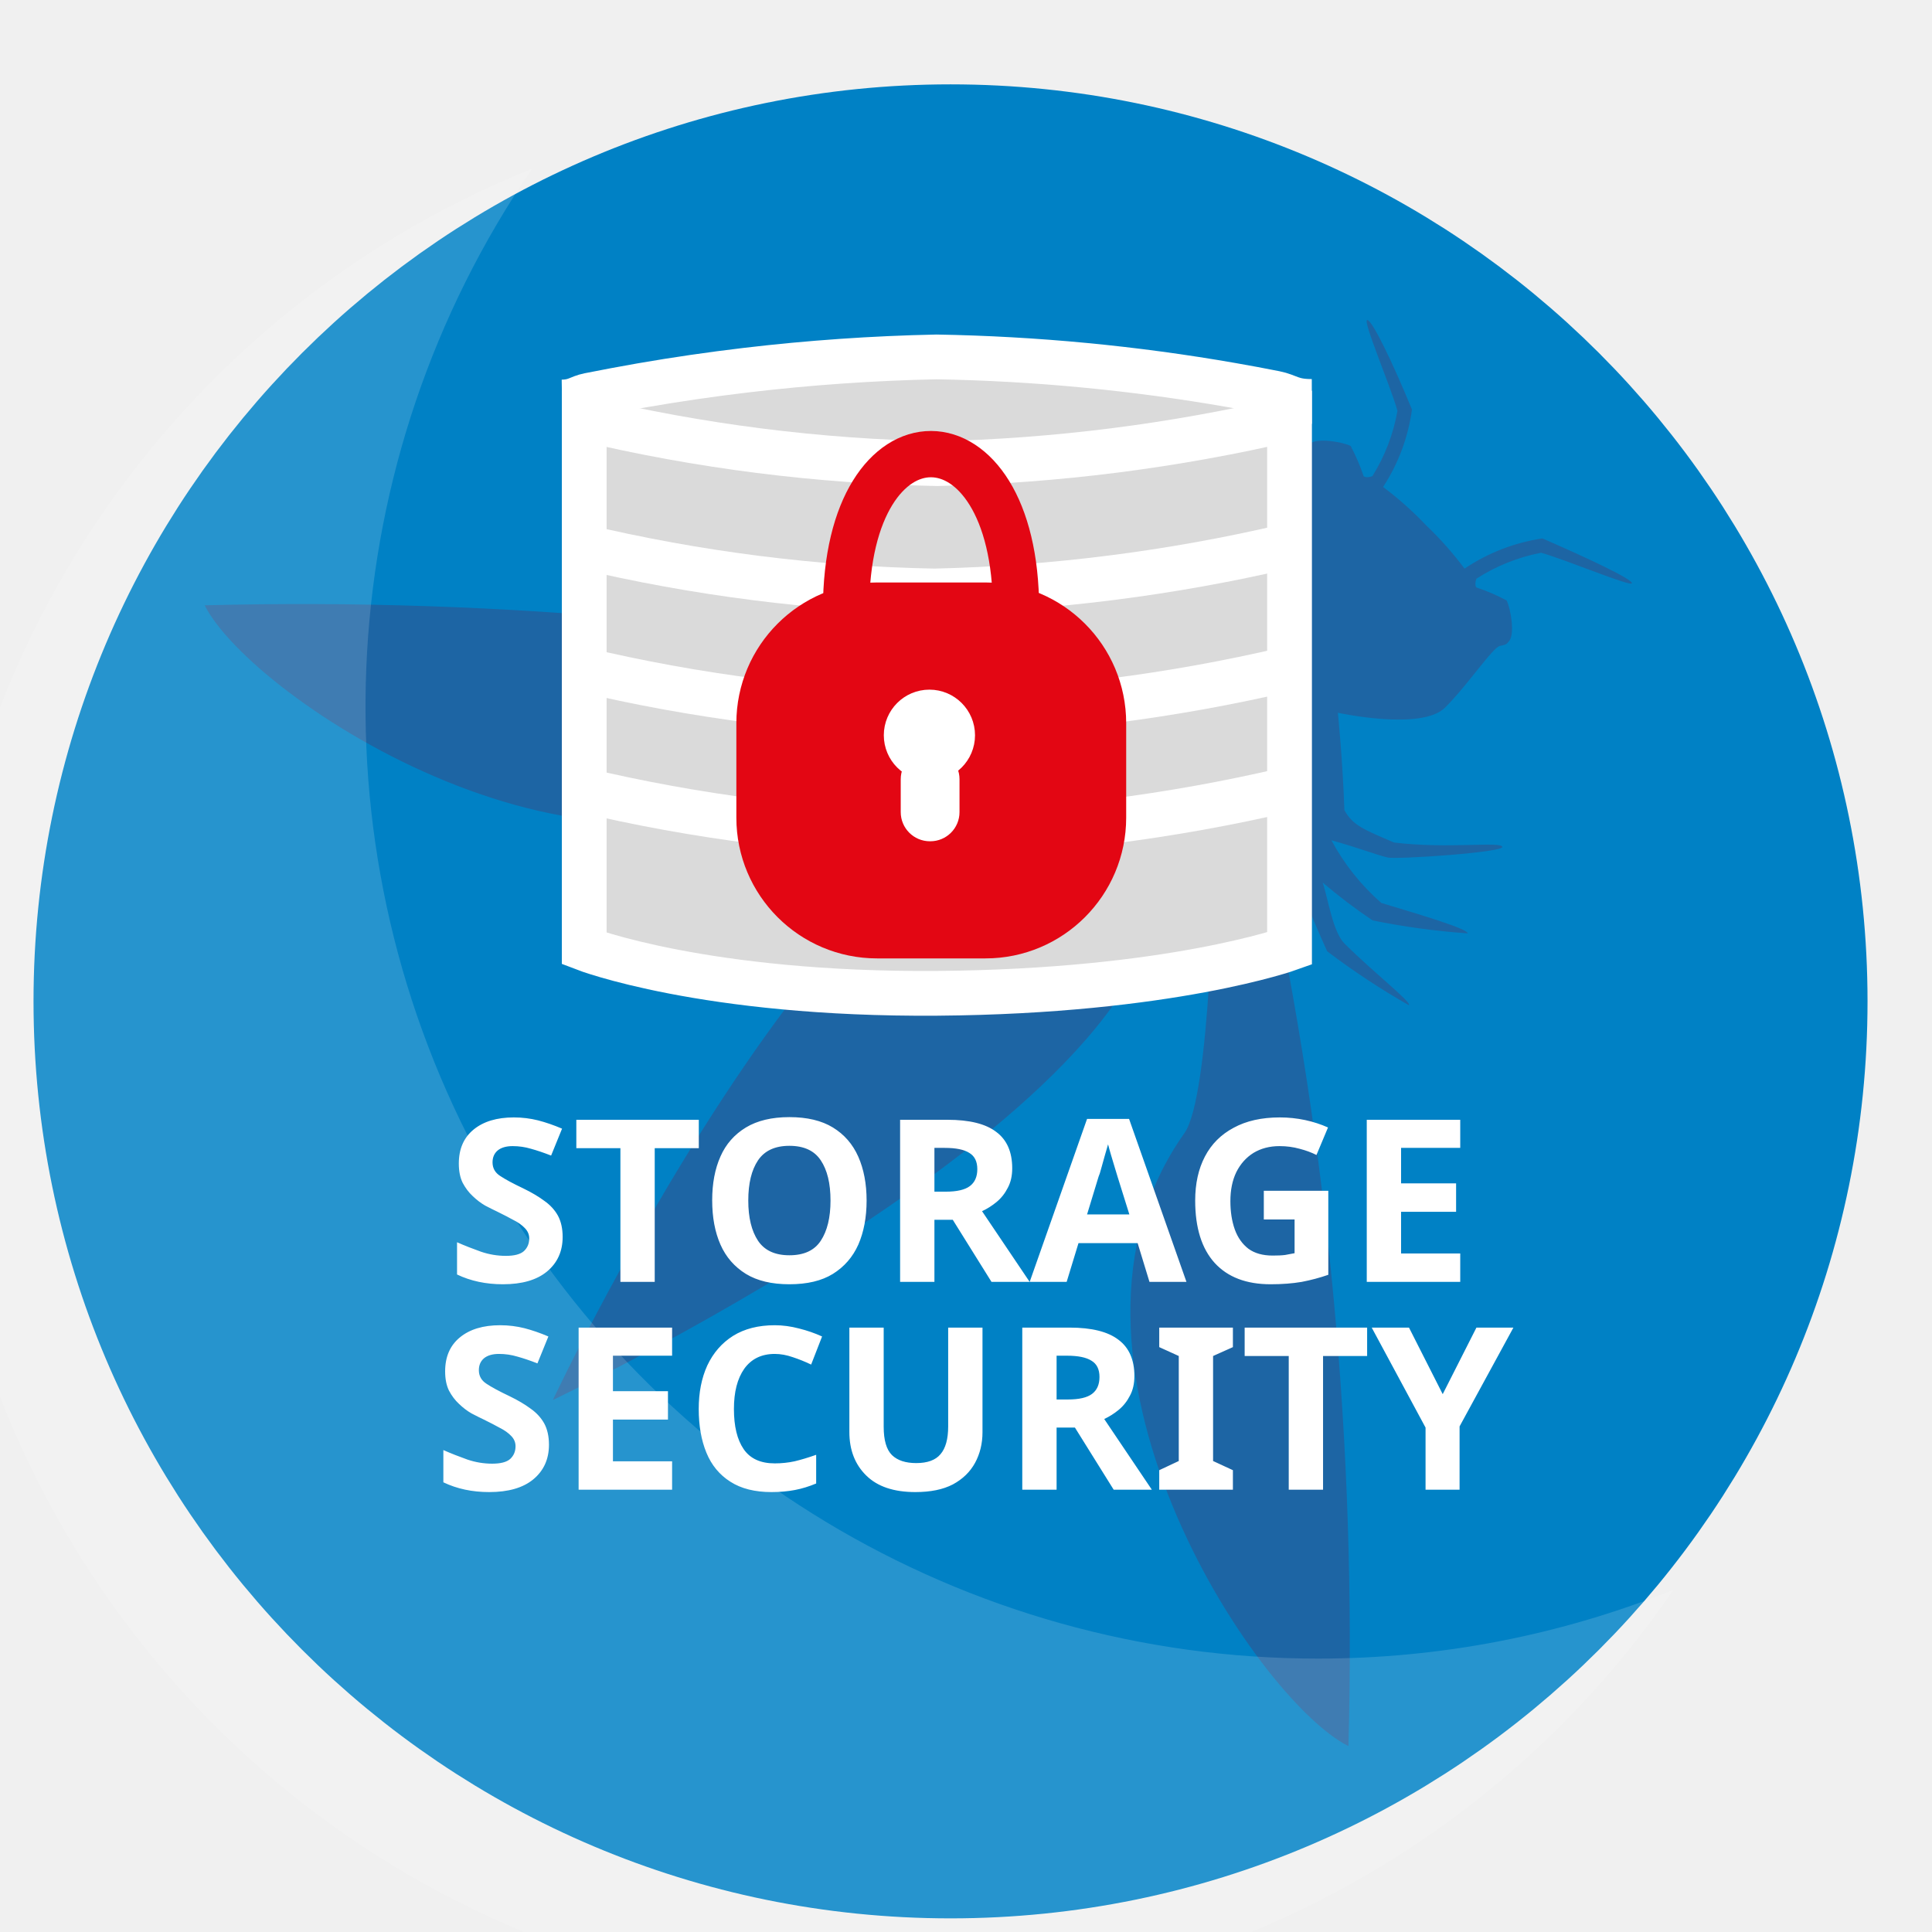
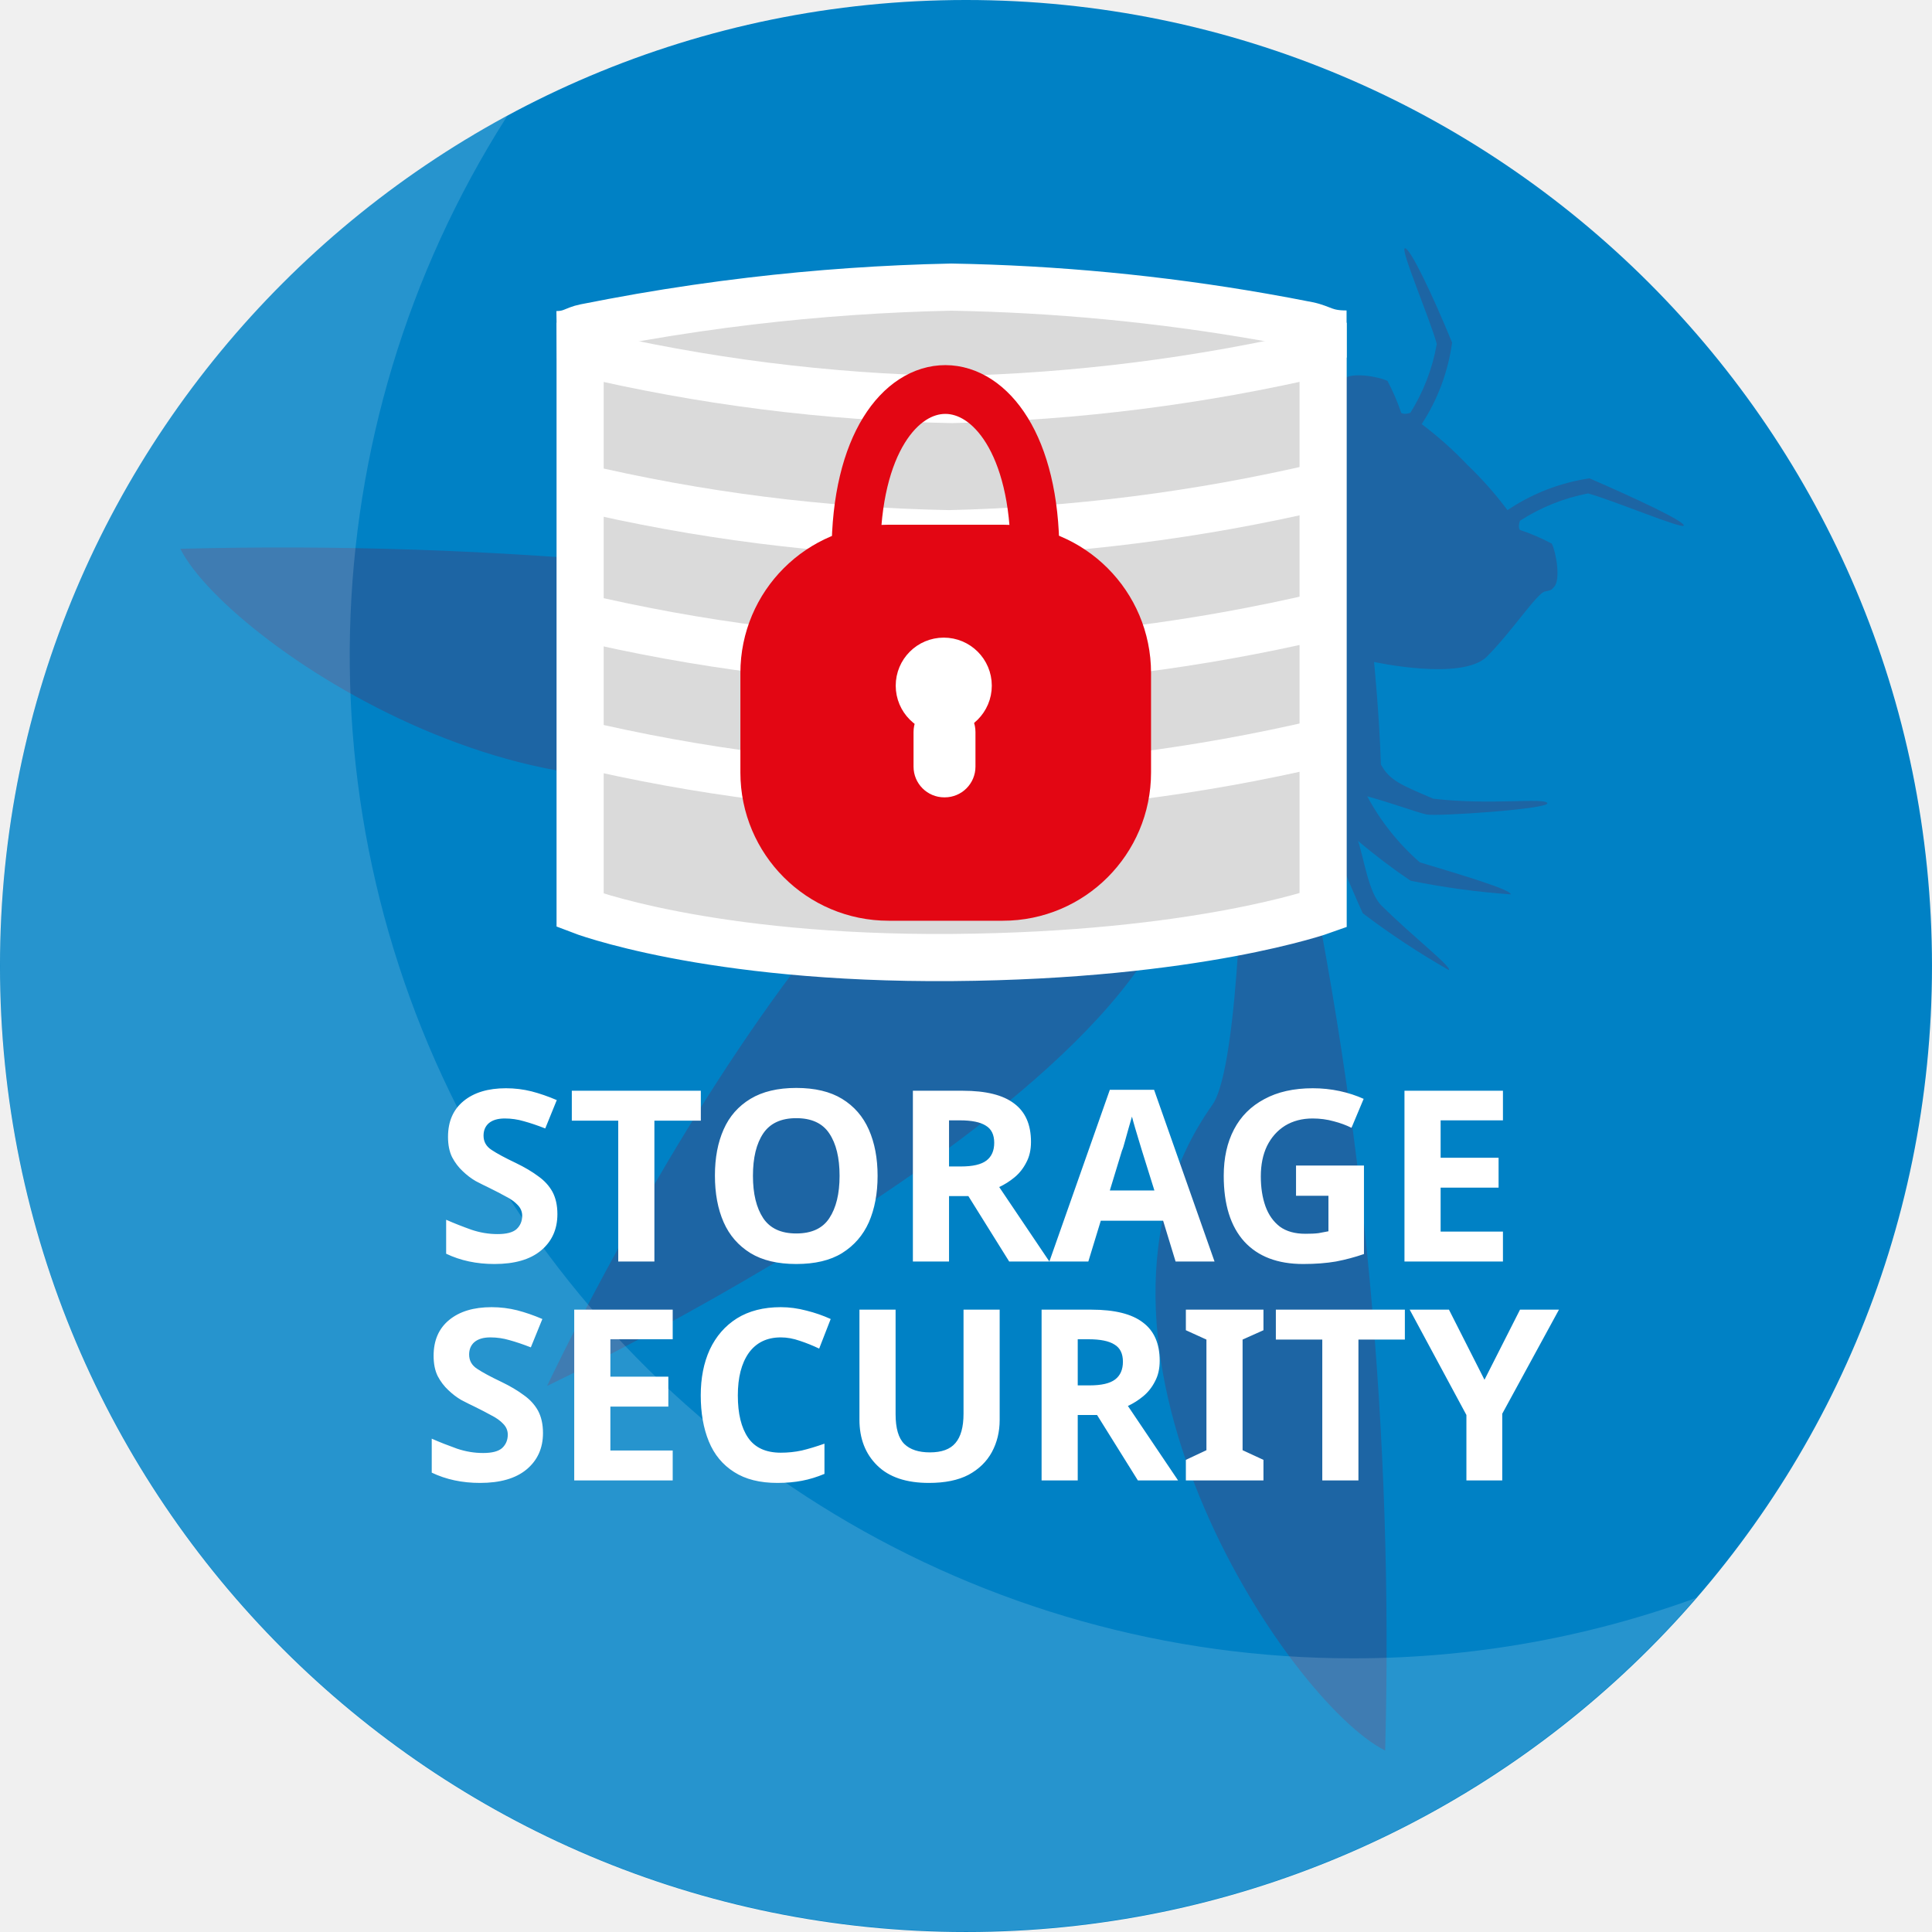
- <svg xmlns="http://www.w3.org/2000/svg" viewBox="0 0 102.047 102.047" version="1.1" id="svg441" width="2.7cm" height="2.7cm">
+ <svg xmlns="http://www.w3.org/2000/svg" viewBox="0 0 97.446 97.446" version="1.1" id="svg441" width="2.578cm" height="2.578cm">
  <defs id="defs393">
    <style id="style388">.cls-1,.cls-11{fill:none;}.cls-2{clip-path:url(#clip-path);}.cls-3{fill:#0081c5;stroke:#0081c5;stroke-width:10px;}.cls-10,.cls-11,.cls-12,.cls-13,.cls-3,.cls-9{stroke-miterlimit:10;}.cls-4{fill:#1d65a4;}.cls-12,.cls-13,.cls-5,.cls-7{fill:#fff;}.cls-5{opacity:0.15;}.cls-6{fill:#1d1d1b;}.cls-7{font-size:12px;font-family:Hind-Bold, Hind;font-weight:700;}.cls-8,.cls-9{fill:#dadada;}.cls-12,.cls-13,.cls-9{stroke:#fff;}.cls-9{stroke-width:2px;}.cls-10{fill:#e30613;}.cls-10,.cls-11{stroke:#e30613;}.cls-12{stroke-width:0.75px;}.cls-13{stroke-width:0.5px;}</style>
    <clipPath id="clip-path">
      <circle class="cls-1" cx="94.95" cy="42.69" r="41.1" id="circle390" style="fill:none" />
    </clipPath>
+     <clipPath clipPathUnits="userSpaceOnUse" id="clipPath847">
+       <ellipse style="display:inline;opacity:1;vector-effect:none;fill:none;fill-opacity:1;stroke:#000000;stroke-width:0.011;stroke-linecap:butt;stroke-linejoin:miter;stroke-miterlimit:4;stroke-dasharray:none;stroke-dashoffset:0;stroke-opacity:1" id="ellipse849" cx="50.21" cy="38.791" rx="48.425" ry="48.424" />
+     </clipPath>
+     <clipPath clipPathUnits="userSpaceOnUse" id="clipPath15798">
+       <ellipse style="display:inline;opacity:1;vector-effect:none;fill:none;fill-opacity:1;stroke:#000000;stroke-width:0.011;stroke-linecap:butt;stroke-linejoin:miter;stroke-miterlimit:4;stroke-dasharray:none;stroke-dashoffset:0;stroke-opacity:1" id="ellipse15800" cx="50.201" cy="38.774" rx="48.425" ry="48.424" />
+     </clipPath>
  </defs>
-   <g id="Ebene_2" data-name="Ebene 2" transform="translate(0,14.10723)">
-     <g id="Ebene_2-2" data-name="Ebene 2">
-       <text id="text403" x="-53.156" y="3.827" />
-       <text id="text405" x="-53.156" y="3.827" />
-       <g id="g1195">
-         <circle class="cls-3" cx="50.206" cy="38.784" r="42.526" id="circle397" style="fill:#0081c5;stroke:#0081c5;stroke-width:11.819px;stroke-miterlimit:10" />
-         <path class="cls-4" d="m 75.335,13.647 a 18.178,18.178 0 0 1 2.021,2.281 9.987,9.987 0 0 1 4.113,-1.596 c 2.364,1.028 4.728,2.139 4.728,2.364 0,0.225 -3.546,-1.265 -4.799,-1.607 a 9.645,9.645 0 0 0 -3.416,1.371 c -0.118,0.343 0,0.461 0,0.461 a 10.176,10.176 0 0 1 1.596,0.686 c 0.225,0.449 0.449,1.82 0.118,2.163 -0.118,0.118 -0.071,0.165 -0.461,0.236 -0.39,0.071 -1.667,2.021 -2.908,3.262 -1.241,1.241 -5.661,0.272 -5.661,0.272 0,0 0.26,2.577 0.343,5.141 0.449,0.816 1.028,1.028 2.624,1.714 2.86,0.343 5.614,-0.071 5.721,0.225 0.106,0.295 -5.555,0.674 -6.052,0.567 -0.496,-0.106 -1.714,-0.567 -2.978,-0.91 a 11.819,11.819 0 0 0 2.636,3.309 c 2.281,0.686 4.562,1.371 4.562,1.607 A 38.543,38.543 0 0 1 72.499,34.508 29.478,29.478 0 0 1 69.863,32.51 c 0.295,0.875 0.532,2.636 1.182,3.25 1.548,1.537 3.546,3.085 3.369,3.227 a 39.477,39.477 0 0 1 -4.314,-2.848 c -0.816,-1.785 -2.045,-4.87 -2.045,-4.87 h -1.182 a 197.183,197.183 0 0 1 4.35,46.852 C 66.293,75.651 54.238,57.461 62.558,45.748 63.953,43.798 64.107,31.565 64.107,31.565 A 9.337,9.337 0 0 1 61.4,30.383 3.321,3.321 0 0 1 60.608,30.489 c 5.236,12.02 -31.404,29.348 -31.404,29.348 0,0 17.221,-36.593 29.241,-31.345 a 3.333,3.333 0 0 1 0.106,-0.804 9.337,9.337 0 0 1 -1.182,-2.707 c 0,0 -12.209,0.154 -14.183,1.548 -11.713,8.274 -29.903,-3.735 -32.373,-8.664 a 197.915,197.915 0 0 1 46.864,4.385 v -1.182 c 0,0 -3.085,-1.241 -4.87,-2.057 a 39.477,39.477 0 0 1 -2.848,-4.314 c 0.142,-0.177 1.69,1.82 3.227,3.369 0.615,0.615 2.364,0.851 3.262,1.182 a 27.433,27.433 0 0 1 -2.009,-2.636 36.64,36.64 0 0 1 -0.721,-5.141 c 0.225,0 0.91,2.281 1.596,4.574 a 11.973,11.973 0 0 0 3.357,2.659 c -0.343,-1.265 -0.804,-2.364 -0.91,-2.967 -0.106,-0.603 0.272,-6.158 0.567,-6.052 0.295,0.106 -0.118,2.848 0.225,5.709 0.686,1.596 0.91,2.175 1.714,2.624 2.565,0.083 5.141,0.343 5.141,0.343 0,0 -0.957,-4.432 0.284,-5.661 1.241,-1.229 3.191,-2.518 3.25,-2.908 0.059,-0.39 0.118,-0.343 0.236,-0.449 0.343,-0.343 1.714,-0.118 2.163,0.106 a 10.697,10.697 0 0 1 0.686,1.596 c 0,0 0.118,0.118 0.461,0 a 9.645,9.645 0 0 0 1.324,-3.451 C 73.468,6.33 71.955,2.808 72.215,2.796 c 0.26,-0.012 1.359,2.281 2.364,4.728 a 9.928,9.928 0 0 1 -1.525,4.09 18.178,18.178 0 0 1 2.281,2.033 z" id="path399" style="fill:#1d65a4;stroke-width:1.182" />
-         <path class="cls-5" d="M 69.614,73.498 A 50.28,50.28 0 0 1 28.104,-5.195 50.291,50.291 0 1 0 88.383,69.869 50.15,50.15 0 0 1 69.614,73.498 Z" id="path401" style="opacity:0.15;fill:#ffffff;stroke-width:1.182" />
-         <text y="53.523" x="49.039" class="cls-7" id="text413" style="font-weight:700;font-size:11.031px;font-family:Hind-Bold, Hind;text-align:center;text-anchor:middle;fill:#ffffff;stroke-width:1.182" />
-         <rect style="fill:#dadada;stroke-width:1.182" id="rect417" height="5.815" width="35.564" y="5.856" x="31.272" class="cls-8" />
-         <path style="fill:#dadada;stroke:#ffffff;stroke-width:2.364px;stroke-miterlimit:10" id="path419" d="m 68.113,35.995 c 0,0 -6.3,2.269 -18.604,2.364 C 37.205,38.453 30.858,35.995 30.858,35.995 V 8.019 A 87.806,87.806 0 0 0 49.509,10.382 90.525,90.525 0 0 0 68.113,8.019 Z" class="cls-9" />
-         <path style="fill:#dadada;stroke:#ffffff;stroke-width:2.364px;stroke-miterlimit:10" id="path421" d="M 30.692,14.744 A 87.842,87.842 0 0 0 49.355,17.108 90.678,90.678 0 0 0 67.959,14.744" class="cls-9" />
-         <path style="fill:#dadada;stroke:#ffffff;stroke-width:2.364px;stroke-miterlimit:10" id="path423" d="M 30.692,21.244 A 87.842,87.842 0 0 0 49.355,23.608 90.678,90.678 0 0 0 67.959,21.244" class="cls-9" />
-         <path style="fill:#dadada;stroke:#ffffff;stroke-width:2.364px;stroke-miterlimit:10" id="path425" d="M 30.692,27.603 A 87.842,87.842 0 0 0 49.355,29.967 90.678,90.678 0 0 0 67.959,27.603" class="cls-9" />
-         <path style="fill:#dadada;stroke:#ffffff;stroke-width:2.364px;stroke-miterlimit:10" id="path427" d="M 69.29,7.097 C 68.206,7.099 68.059,6.801 67.345,6.659 66.59,6.509 65.833,6.368 65.075,6.236 59.919,5.334 54.699,4.835 49.462,4.745 46.102,4.815 42.75,5.048 39.417,5.443 37.566,5.662 35.721,5.931 33.884,6.249 32.959,6.409 32.036,6.586 31.114,6.767 30.558,6.877 30.421,7.117 29.686,7.128" class="cls-9" />
-         <g id="g5565" transform="matrix(1.181937,0,0,1.181937,1.122155,-15.18461)">
-           <rect class="cls-10" x="32.992" y="27.976" width="15.352" height="14.731" rx="5.255" ry="5.255" id="rect429" style="fill:#e30613;stroke:#e30613;stroke-width:2.069;stroke-miterlimit:10" />
-           <path class="cls-11" d="m 36.861,28.142 c 0,-9.269 7.593,-9.228 7.593,0" id="path431" style="fill:none;stroke:#e30613;stroke-width:2.069;stroke-miterlimit:10" />
-           <circle class="cls-12" cx="40.585" cy="33.769" r="1.262" id="circle435" style="fill:#ffffff;stroke:#ffffff;stroke-width:1.552px;stroke-miterlimit:10" />
-           <rect class="cls-13" x="39.82" y="34.949" width="1.593" height="3.041" rx="0.786" ry="0.786" id="rect437" style="fill:#ffffff;stroke:#ffffff;stroke-width:1.034px;stroke-miterlimit:10" />
-         </g>
-         <text xml:space="preserve" style="font-style:normal;font-weight:normal;font-size:40px;line-height:1.25;font-family:sans-serif;letter-spacing:0px;word-spacing:0px;fill:#000000;fill-opacity:1;stroke:none" x="23.594" y="53.601" id="text41">
-           <tspan id="tspan39" x="23.594" y="53.601" style="font-style:normal;font-variant:normal;font-weight:600;font-stretch:normal;font-size:12px;font-family:Hind;-inkscape-font-specification:'Hind Semi-Bold';fill:#ffffff">STORAGE</tspan>
-         </text>
-         <text xml:space="preserve" style="font-style:normal;font-weight:normal;font-size:40px;line-height:1.25;font-family:sans-serif;letter-spacing:0px;word-spacing:0px;fill:#000000;fill-opacity:1;stroke:none" x="22.872" y="64.579" id="text41-3">
-           <tspan id="tspan39-6" x="22.872" y="64.579" style="font-style:normal;font-variant:normal;font-weight:600;font-stretch:normal;font-size:12px;font-family:Hind;-inkscape-font-specification:'Hind Semi-Bold';fill:#ffffff">SECURITY</tspan>
-         </text>
+   <g id="Ebene_2" data-name="Ebene 2" transform="matrix(1.005931,0,0,1.005931,-1.780948,9.708604)" clip-path="url(#clipPath847)" />
+   <g id="layer2" transform="translate(0.01398222,0.01858318)">
+     <g id="layer5" style="display:inline">
+       <circle transform="matrix(1.005931,0,0,1.005931,-1.79493,9.69002)" style="fill:#0081c5;stroke:#0081c5;stroke-width:11.819px;stroke-miterlimit:10" id="circle397" r="42.526" cy="38.784" cx="50.206" class="cls-3" />
+       <path transform="matrix(1.005931,0,0,1.005931,-1.79493,9.69002)" style="fill:#1d65a4;stroke-width:1.182" id="path399" d="m 75.335,13.647 a 18.178,18.178 0 0 1 2.021,2.281 9.987,9.987 0 0 1 4.113,-1.596 c 2.364,1.028 4.728,2.139 4.728,2.364 0,0.225 -3.546,-1.265 -4.799,-1.607 a 9.645,9.645 0 0 0 -3.416,1.371 c -0.118,0.343 0,0.461 0,0.461 a 10.176,10.176 0 0 1 1.596,0.686 c 0.225,0.449 0.449,1.82 0.118,2.163 -0.118,0.118 -0.071,0.165 -0.461,0.236 -0.39,0.071 -1.667,2.021 -2.908,3.262 -1.241,1.241 -5.661,0.272 -5.661,0.272 0,0 0.26,2.577 0.343,5.141 0.449,0.816 1.028,1.028 2.624,1.714 2.86,0.343 5.614,-0.071 5.721,0.225 0.106,0.295 -5.555,0.674 -6.052,0.567 -0.496,-0.106 -1.714,-0.567 -2.978,-0.91 a 11.819,11.819 0 0 0 2.636,3.309 c 2.281,0.686 4.562,1.371 4.562,1.607 A 38.543,38.543 0 0 1 72.499,34.508 29.478,29.478 0 0 1 69.863,32.51 c 0.295,0.875 0.532,2.636 1.182,3.25 1.548,1.537 3.546,3.085 3.369,3.227 a 39.477,39.477 0 0 1 -4.314,-2.848 c -0.816,-1.785 -2.045,-4.87 -2.045,-4.87 h -1.182 a 197.183,197.183 0 0 1 4.35,46.852 C 66.293,75.651 54.238,57.461 62.558,45.748 63.953,43.798 64.107,31.565 64.107,31.565 A 9.337,9.337 0 0 1 61.4,30.383 3.321,3.321 0 0 1 60.608,30.489 c 5.236,12.02 -31.404,29.348 -31.404,29.348 0,0 17.221,-36.593 29.241,-31.345 a 3.333,3.333 0 0 1 0.106,-0.804 9.337,9.337 0 0 1 -1.182,-2.707 c 0,0 -12.209,0.154 -14.183,1.548 -11.713,8.274 -29.903,-3.735 -32.373,-8.664 a 197.915,197.915 0 0 1 46.864,4.385 v -1.182 c 0,0 -3.085,-1.241 -4.87,-2.057 a 39.477,39.477 0 0 1 -2.848,-4.314 c 0.142,-0.177 1.69,1.82 3.227,3.369 0.615,0.615 2.364,0.851 3.262,1.182 a 27.433,27.433 0 0 1 -2.009,-2.636 36.64,36.64 0 0 1 -0.721,-5.141 c 0.225,0 0.91,2.281 1.596,4.574 a 11.973,11.973 0 0 0 3.357,2.659 c -0.343,-1.265 -0.804,-2.364 -0.91,-2.967 -0.106,-0.603 0.272,-6.158 0.567,-6.052 0.295,0.106 -0.118,2.848 0.225,5.709 0.686,1.596 0.91,2.175 1.714,2.624 2.565,0.083 5.141,0.343 5.141,0.343 0,0 -0.957,-4.432 0.284,-5.661 1.241,-1.229 3.191,-2.518 3.25,-2.908 0.059,-0.39 0.118,-0.343 0.236,-0.449 0.343,-0.343 1.714,-0.118 2.163,0.106 a 10.697,10.697 0 0 1 0.686,1.596 c 0,0 0.118,0.118 0.461,0 a 9.645,9.645 0 0 0 1.324,-3.451 C 73.468,6.33 71.955,2.808 72.215,2.796 c 0.26,-0.012 1.359,2.281 2.364,4.728 a 9.928,9.928 0 0 1 -1.525,4.09 18.178,18.178 0 0 1 2.281,2.033 z" class="cls-4" />
+     </g>
+     <g id="layer4" style="display:inline">
+       <rect transform="matrix(1.005931,0,0,1.005931,-1.79493,9.69002)" class="cls-8" x="31.272" y="5.856" width="35.564" height="5.815" id="rect417" style="fill:#dadada;stroke-width:1.182" />
+       <path transform="matrix(1.005931,0,0,1.005931,-1.79493,9.69002)" class="cls-9" d="m 68.113,35.995 c 0,0 -6.3,2.269 -18.604,2.364 C 37.205,38.453 30.858,35.995 30.858,35.995 V 8.019 A 87.806,87.806 0 0 0 49.509,10.382 90.525,90.525 0 0 0 68.113,8.019 Z" id="path419" style="fill:#dadada;stroke:#ffffff;stroke-width:2.364px;stroke-miterlimit:10" />
+       <path transform="matrix(1.005931,0,0,1.005931,-1.79493,9.69002)" class="cls-9" d="M 30.692,14.744 A 87.842,87.842 0 0 0 49.355,17.108 90.678,90.678 0 0 0 67.959,14.744" id="path421" style="fill:#dadada;stroke:#ffffff;stroke-width:2.364px;stroke-miterlimit:10" />
+       <path transform="matrix(1.005931,0,0,1.005931,-1.79493,9.69002)" class="cls-9" d="M 30.692,21.244 A 87.842,87.842 0 0 0 49.355,23.608 90.678,90.678 0 0 0 67.959,21.244" id="path423" style="fill:#dadada;stroke:#ffffff;stroke-width:2.364px;stroke-miterlimit:10" />
+       <path transform="matrix(1.005931,0,0,1.005931,-1.79493,9.69002)" class="cls-9" d="M 30.692,27.603 A 87.842,87.842 0 0 0 49.355,29.967 90.678,90.678 0 0 0 67.959,27.603" id="path425" style="fill:#dadada;stroke:#ffffff;stroke-width:2.364px;stroke-miterlimit:10" />
+       <path transform="matrix(1.005931,0,0,1.005931,-1.79493,9.69002)" class="cls-9" d="M 69.29,7.097 C 68.206,7.099 68.059,6.801 67.345,6.659 66.59,6.509 65.833,6.368 65.075,6.236 59.919,5.334 54.699,4.835 49.462,4.745 46.102,4.815 42.75,5.048 39.417,5.443 37.566,5.662 35.721,5.931 33.884,6.249 32.959,6.409 32.036,6.586 31.114,6.767 30.558,6.877 30.421,7.117 29.686,7.128" id="path427" style="fill:#dadada;stroke:#ffffff;stroke-width:2.364px;stroke-miterlimit:10" />
+       <rect transform="matrix(1.188947,0,0,1.188947,-0.6661196,-5.584649)" style="fill:#e30613;stroke:#e30613;stroke-width:2.069;stroke-miterlimit:10" id="rect429" ry="5.255" rx="5.255" height="14.731" width="15.352" y="27.976" x="32.992" class="cls-10" />
+       <path transform="matrix(1.188947,0,0,1.188947,-0.6661196,-5.584649)" style="fill:none;stroke:#e30613;stroke-width:2.069;stroke-miterlimit:10" id="path431" d="m 36.861,28.142 c 0,-9.269 7.593,-9.228 7.593,0" class="cls-11" />
+       <circle transform="matrix(1.188947,0,0,1.188947,-0.6661196,-5.584649)" style="fill:#ffffff;stroke:#ffffff;stroke-width:1.552px;stroke-miterlimit:10" id="circle435" r="1.262" cy="33.769" cx="40.585" class="cls-12" />
+       <rect transform="matrix(1.188947,0,0,1.188947,-0.6661196,-5.584649)" style="fill:#ffffff;stroke:#ffffff;stroke-width:1.034px;stroke-miterlimit:10" id="rect437" ry="0.786" rx="0.786" height="3.041" width="1.593" y="34.949" x="39.82" class="cls-13" />
+       <text transform="matrix(1.005931,0,0,1.005931,-1.79493,9.69002)" id="text41" y="53.601" x="23.594" style="font-style:normal;font-weight:normal;font-size:40px;line-height:1.25;font-family:sans-serif;letter-spacing:0px;word-spacing:0px;fill:#000000;fill-opacity:1;stroke:none" xml:space="preserve">
+         <tspan style="font-style:normal;font-variant:normal;font-weight:600;font-stretch:normal;font-size:12px;font-family:Hind;-inkscape-font-specification:'Hind Semi-Bold';fill:#ffffff" y="53.601" x="23.594" id="tspan39">STORAGE</tspan>
+       </text>
+       <text transform="matrix(1.005931,0,0,1.005931,-1.79493,9.69002)" id="text41-3" y="64.579" x="22.872" style="font-style:normal;font-weight:normal;font-size:40px;line-height:1.25;font-family:sans-serif;letter-spacing:0px;word-spacing:0px;fill:#000000;fill-opacity:1;stroke:none" xml:space="preserve">
+         <tspan style="font-style:normal;font-variant:normal;font-weight:600;font-stretch:normal;font-size:12px;font-family:Hind;-inkscape-font-specification:'Hind Semi-Bold';fill:#ffffff" y="64.579" x="22.872" id="tspan39-6">SECURITY</tspan>
+       </text>
+     </g>
+     <g id="layer3">
+       <g transform="matrix(1.005931,0,0,1.005931,-1.79493,9.69002)" id="Ebene_2-2" data-name="Ebene 2" clip-path="url(#clipPath15798)">
+         <text id="text403" x="-53.156" y="3.827" />
+         <text id="text405" x="-53.156" y="3.827" />
+         <path style="opacity:0.15;fill:#ffffff;stroke-width:1.182" id="path401" d="M 69.614,73.498 A 50.28,50.28 0 0 1 28.104,-5.195 50.291,50.291 0 1 0 88.383,69.869 50.15,50.15 0 0 1 69.614,73.498 Z" class="cls-5" />
+         <text style="font-weight:700;font-size:11.031px;font-family:Hind-Bold, Hind;text-align:center;text-anchor:middle;fill:#ffffff;stroke-width:1.182" id="text413" class="cls-7" x="49.039" y="53.523" />
+         <g transform="matrix(1.181937,0,0,1.181937,1.122155,-15.18461)" id="g5565" />
      </g>
    </g>
  </g>
</svg>
